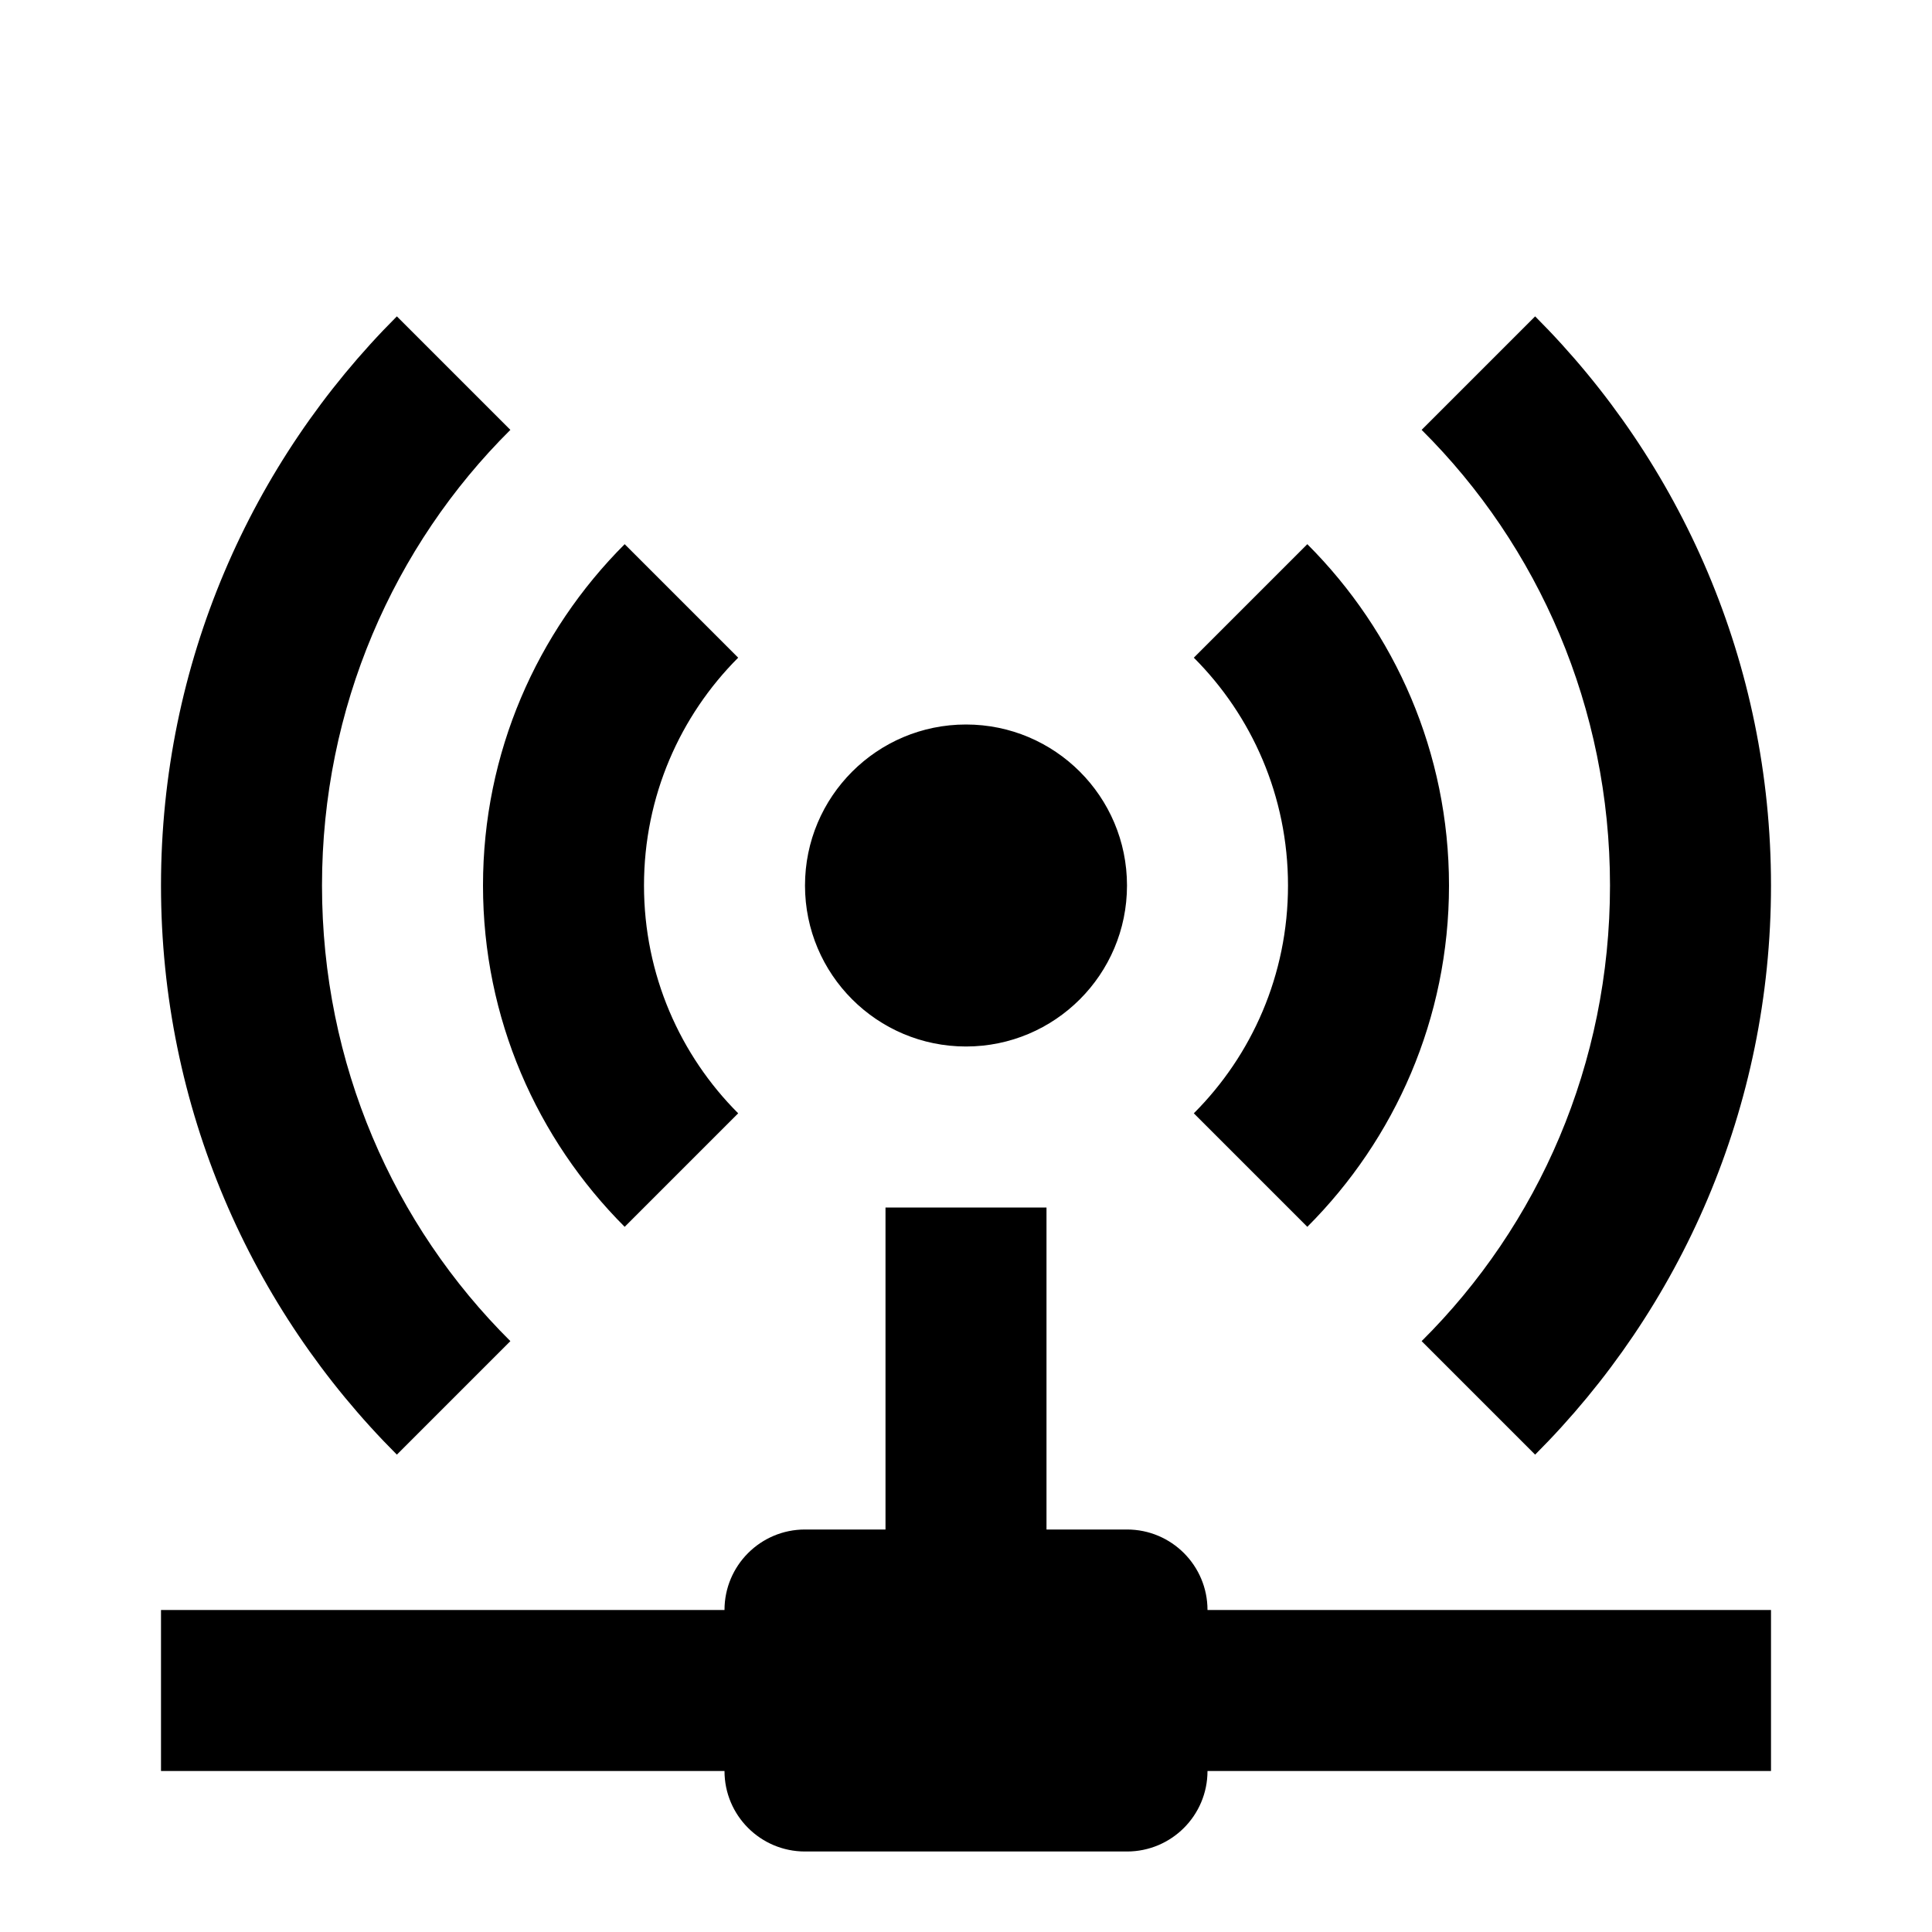
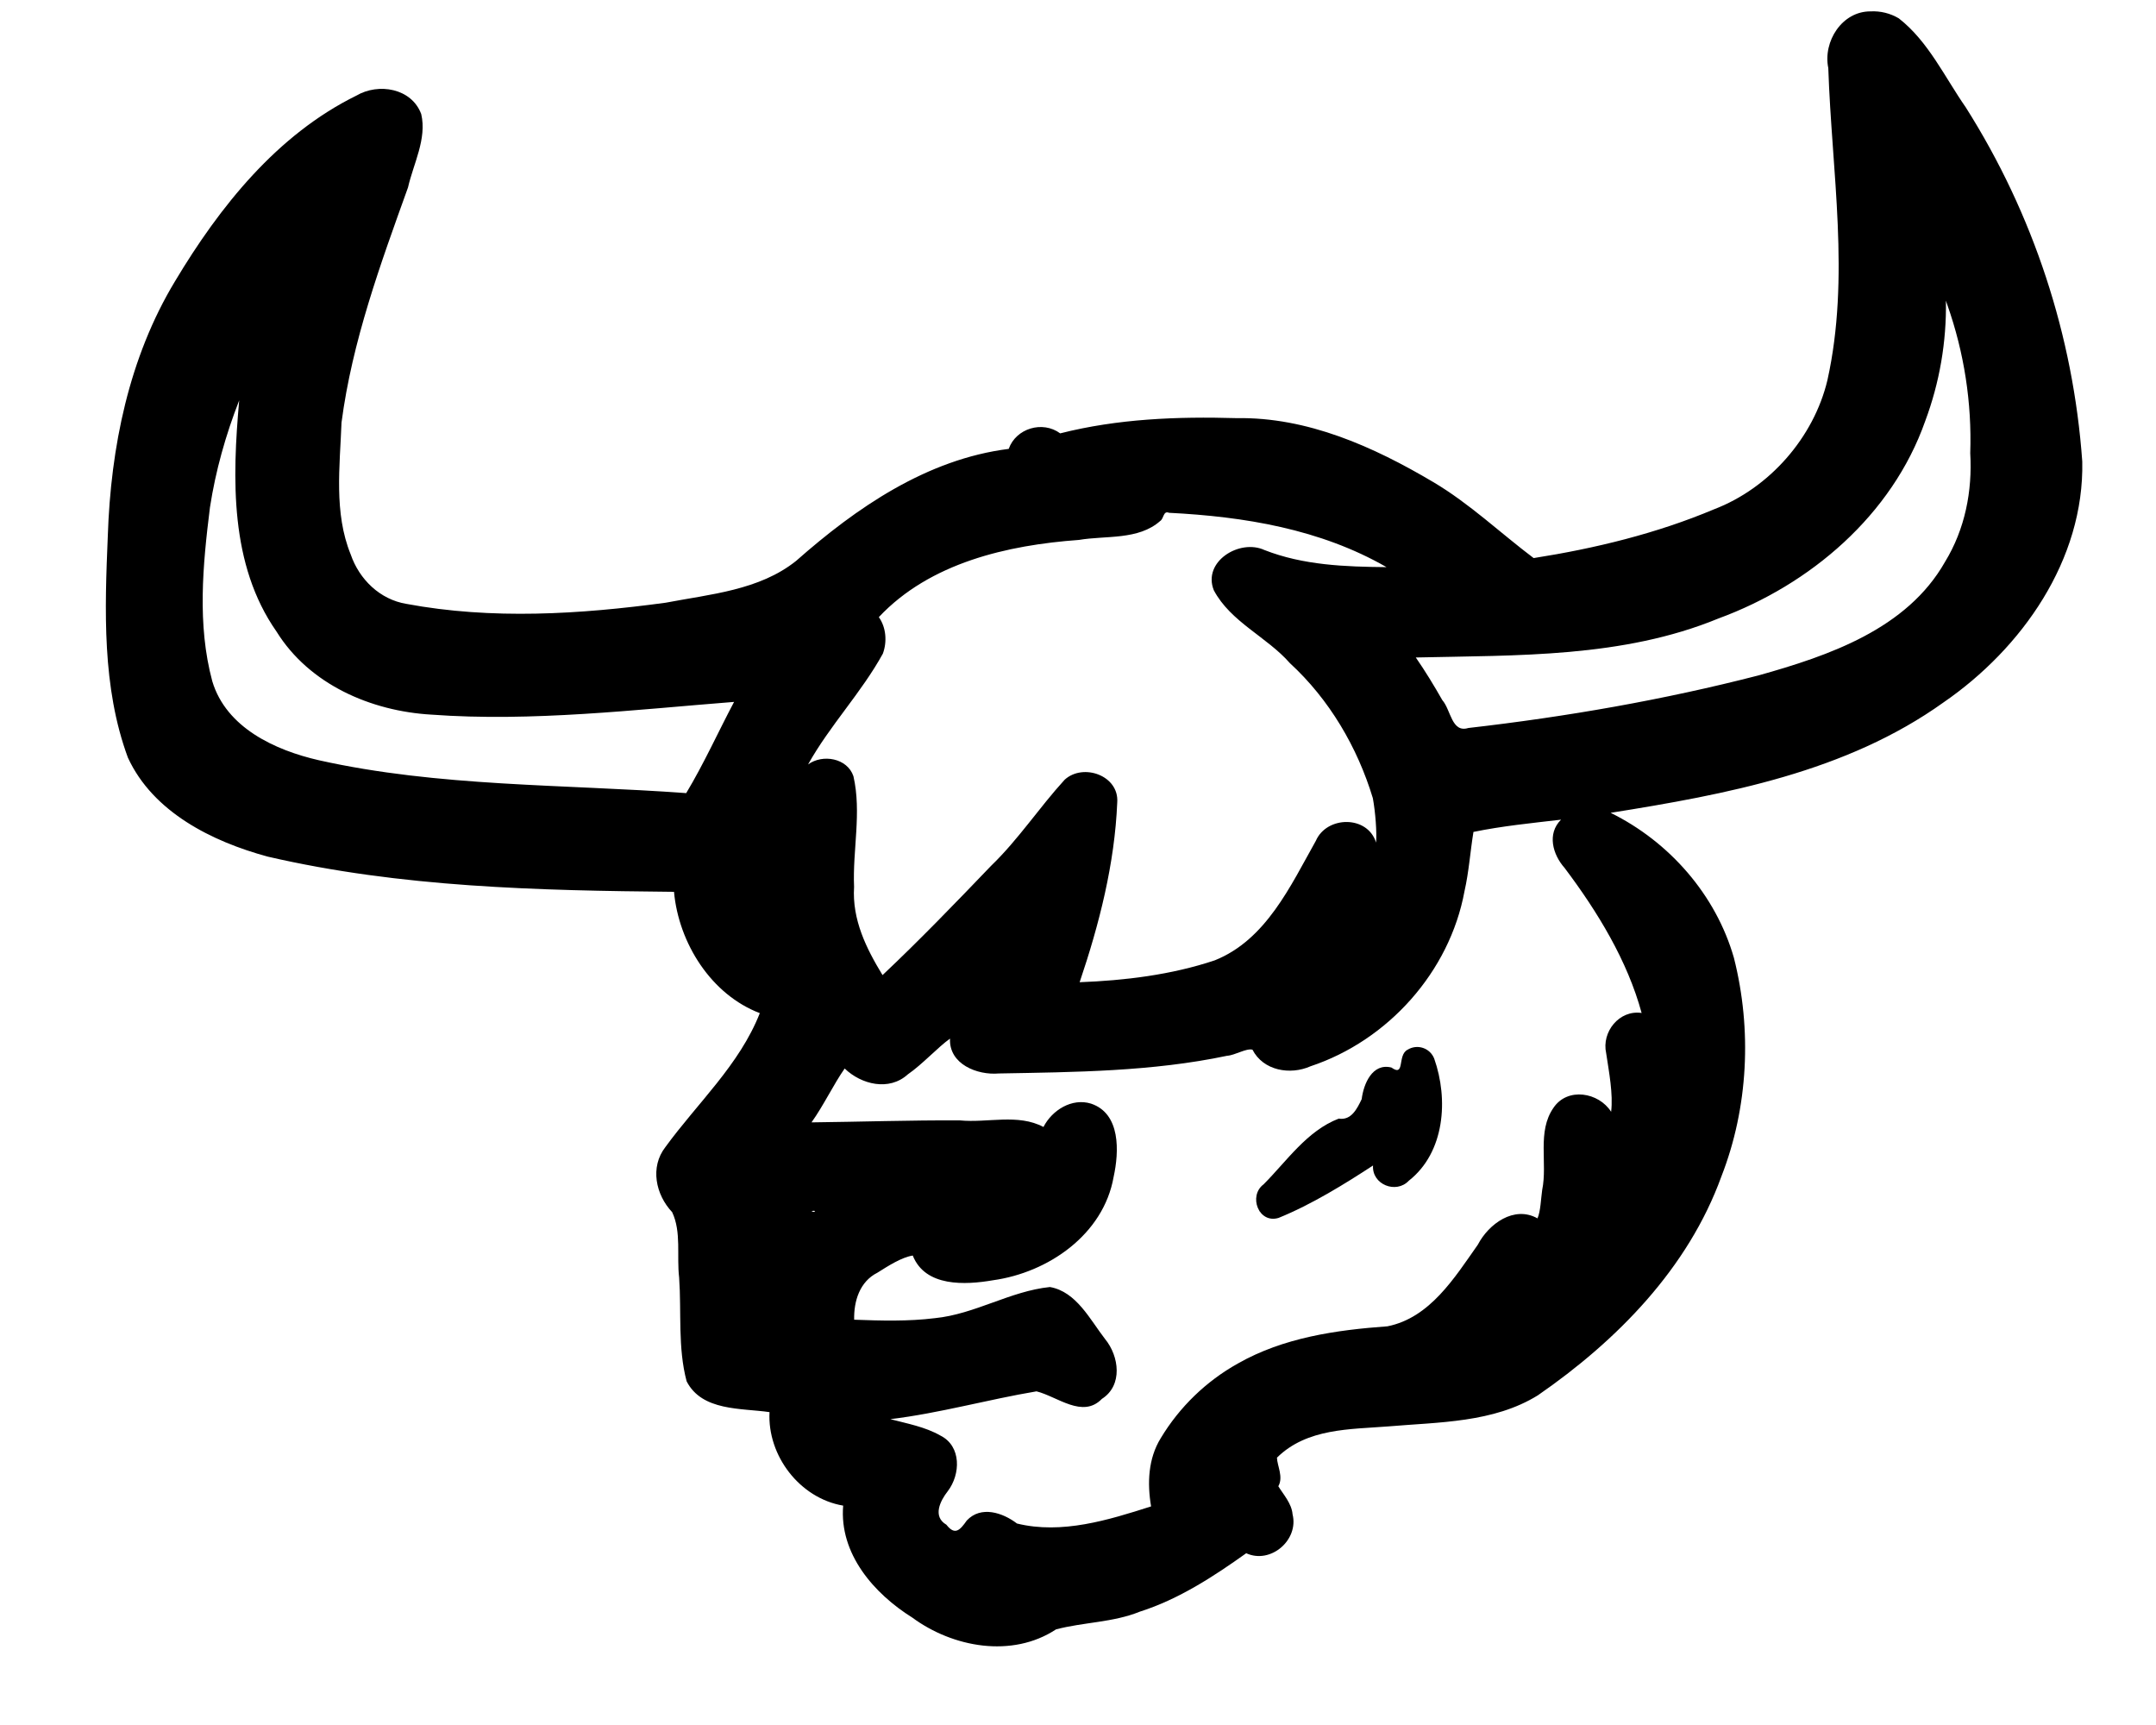
- <svg xmlns="http://www.w3.org/2000/svg" version="1.1" width="24" height="24" viewBox="0 0 24 24">
-   <path fill="#000000" d="M4.93,3.93C3.12,5.74 2,8.24 2,11C2,13.76 3.12,16.26 4.93,18.07L6.34,16.66C4.89,15.22 4,13.22 4,11C4,8.79 4.89,6.78 6.34,5.34L4.93,3.93M19.07,3.93L17.66,5.34C19.11,6.78 20,8.79 20,11C20,13.22 19.11,15.22 17.66,16.66L19.07,18.07C20.88,16.26 22,13.76 22,11C22,8.24 20.88,5.74 19.07,3.93M7.76,6.76C6.67,7.85 6,9.35 6,11C6,12.65 6.67,14.15 7.76,15.24L9.17,13.83C8.45,13.11 8,12.11 8,11C8,9.89 8.45,8.89 9.17,8.17L7.76,6.76M16.24,6.76L14.83,8.17C15.55,8.89 16,9.89 16,11C16,12.11 15.55,13.11 14.83,13.83L16.24,15.24C17.33,14.15 18,12.65 18,11C18,9.35 17.33,7.85 16.24,6.76M12,9A2,2 0 0,0 10,11A2,2 0 0,0 12,13A2,2 0 0,0 14,11A2,2 0 0,0 12,9M11,15V19H10A1,1 0 0,0 9,20H2V22H9A1,1 0 0,0 10,23H14A1,1 0 0,0 15,22H22V20H15A1,1 0 0,0 14,19H13V15H11Z" />
+ <svg xmlns="http://www.w3.org/2000/svg" viewBox="0 0 500 400">
+   <path d="M341.37 91.02c6.54 62-2.68 77.06-53.4 87.14l-9.68 1.92-8.28-7.25c-8.79-7.69-22.39-14.87-34.18-18.03-9.33-2.51-38.45-1.13-43.43 2.05-1.36.87-2.62.59-3.49-.79-1.23-1.95-2.07-.83-1.6 2.14.1.65-1.54 1.18-3.66 1.18-10.35 0-27.91 9.1-37.07 19.2-8.84 9.78-65.63 14.93-82.91 7.52-12.94-5.54-16.43-26.27-8.97-53.29 1.78-6.44 3.4-12.42 3.61-13.28.2-.86.91-2.43 1.57-3.48 1.46-2.33 7.3-19.13 7.3-20.98 0-5.26-15.15 4.38-24.71 15.71-16.8 19.93-22.7 37.32-22.84 67.35-.12 27.86 2.56 34.4 16.95 41.23 10.24 4.86 39.5 8.69 66.76 8.73l21.3.04 1 6.66c1.2 8.03 6.34 14.7 12.42 16.14 3.88.92 4.36.67 3.6-1.89-2.37-7.9-2.63-11.14-1.22-14.7 1.43-3.58 1.57-3.4 1.83 2.38a71.7 71.7 0 0 0 1.4 10.94c1.47 6.15-5.79 20.46-15.09 29.76-7.58 7.59-7.7 7.95-4.06 11.98 2.17 2.4 2.57 5.6 2.22 17.7-.29 9.73.15 14.84 1.26 14.97.93.1 2.4.37 3.25.59.86.21 4.04.48 7.08.58 5.34.2 5.5.38 5.14 5.85-.44 6.52 4.23 11.54 10.73 11.54 3.45 0 3.75.48 2.86 4.57-2.75 12.5 21.96 27.12 30.83 18.25 1.09-1.09 2.93-1.67 4.09-1.28 4.46 1.49 21.62-4.6 27.66-9.82 4.87-4.22 6.52-4.9 8.32-3.41 1.78 1.47 2.08 1.37 1.47-.5-.42-1.3-2.69-2.57-5.03-2.85-4.9-.58-4.71-4.24.2-4.08 2.69.1 2.92-.34 1.45-2.7-3.27-5.23 11.66-13.82 22.4-12.88 9.77.85 27.18-2.2 30.67-5.35 1.6-1.45 5.85-4.94 9.44-7.74 29.31-22.93 34.22-67.67 9.26-84.36-9.47-6.32-10.88-5.43-3.8 2.4 9.98 11.06 19.07 41 12.44 41-.97 0-1.77-.98-1.77-2.18 0-1.19-1.38-3.83-3.06-5.85l-3.06-3.7 1.54 5.78c1.93 7.2-.27 22.11-4.49 30.33l-3.03 5.91.75-7.86c.66-6.8-2.37-17.75-4.9-17.75-.3 0-.53 4.4-.5 9.77.06 14.54-7.45 28.55-18.4 34.32-2.97 1.56-2.96 1.45.2-2.08 4.8-5.37 8.38-13.07 8.38-18.02 0-4.03-.26-3.87-4.46 2.75-7.86 12.4-14.48 16.63-25.81 16.53-19.45-.19-39.26 16.36-32.52 27.16 1.53 2.44.61 3.14-7.88 6.01-10.08 3.4-25.33 4.36-26.98 1.69-1.9-3.06-4.05-1.62-2.35 1.56 2.38 4.44-2.6 4.21-9.53-.44-6.34-4.26-7.72-10.43-3.32-14.83 2.9-2.9 2.8-3-6.1-4.83-9.78-2.02-11.44-3.33-10-7.89.77-2.4 3.06-3.15 12.22-3.98 6.2-.57 14.62-2.2 18.72-3.6 7-2.41 7.73-2.4 12.1.18 5.62 3.32 6.03 1.22.93-4.72l-3.74-4.34-10.06 3.55c-7.59 2.68-12.71 3.44-20.87 3.09l-10.81-.47-.5-6.05c-.65-7.89 5.15-14.22 15.95-17.42 10.14-3.02 11.36-2.92 8.12.66-3.65 4.04-.97 5.44 7.89 4.1 9.13-1.36 15.99-7.45 17.23-15.28 1.05-6.61-1.66-8.24-3.24-1.93-.94 3.73-1.17 3.8-4.68 1.5-4.48-2.94-11.44-3.23-36.87-1.52l-19.53 1.3 5.29-6.01a67.77 67.77 0 0 0 8.75-13.5l3.46-7.49 3.63 3.87c4.66 4.96 5.4 4.88 11.53-1.22 13.23-13.15 24.42-21.81 22.85-17.68-2.46 6.46-6.47 13.95-9.07 16.91-3.57 4.07-2.99 4.15 20.76 2.86 23.9-1.29 28.9-2.86 37.07-11.62l4.58-4.92-2.55 6.25c-1.4 3.44-3.22 6.92-4.04 7.74-5.66 5.67 6.4 1.79 15.14-4.88 7.02-5.35 13.07-17.99 13.07-27.3 0-9.1-1.02-8.52 18.78-10.66 9-.98 19.54-2.46 23.4-3.3 3.87-.83 8.44-1.79 10.16-2.12 40.84-7.8 66.25-33.1 61.1-60.83-.34-1.83-1.11-6.15-1.72-9.59-2.52-14.42-5.84-23.09-15.8-41.31-3.29-6-4.01-7.06-8.45-12.44-1.7-2.07-3.1-4.35-3.1-5.08 0-.73-1.5-1.32-3.35-1.32-3.23 0-3.3.41-2.15 11.33m14.84 17.57c16.92 35.31 15.85 63.92-2.96 78.81-11.85 9.39-28.08 14.4-66.11 20.4-26.24 4.14-24.93 4.31-28.24-3.73-1.55-3.77-5.42-9.57-8.6-12.89l-5.77-6.02 20.63.5c68.8 1.7 99.73-33.81 80.85-92.85-2.06-6.42 4.18 3.23 10.2 15.78m-303.83 8.22c-16.34 40.2-9.77 73.21 15.6 78.52 10.97 2.3 46.15 1.05 66.79-2.35 5.4-.9 5.88 3.53 1.11 10.23-1.75 2.45-4.63 7.74-6.4 11.74l-3.22 7.27-26.8-1.1c-56.3-2.32-70.9-8.67-73.54-31.96-2.8-24.75 6.76-55.4 23.32-74.7 7.32-8.55 7.5-8.41 3.14 2.35m192.15 47.9c6.02 2.28 14.8 6.77 19.53 9.96l8.6 5.8-17.08.45c-12.76.33-18.65-.18-23.25-2.02-7.5-3-8.98-2.21-3.08 1.64 27.38 17.91 36.7 50.33 19.28 67.03l-4.5 4.32.78-13.06.78-13.05-3.24 6.25c-9.14 17.68-17.08 22.48-39.8 24.11-18.3 1.31-17.58 1.48-14.46-3.3 2.57-3.9 6.36-17.85 8-29.4l1-7.03-3.3 5.47c-1.83 3-10.74 12.59-19.8 21.29L157.5 259l-4.51-7.12c-5.55-8.75-6.82-15.03-5.53-27.36l1-9.52-5.33 5.16c-5.36 5.2-9.24 15.37-7.73 20.26.6 1.93.2 1.81-1.68-.48-6.15-7.56-.18-26.37 13.8-43.46 7.79-9.53 8.02-10.64 1.33-6.25l-4.17 2.73 3.05-5.23c8.18-14.02 24.17-22.22 45.5-23.33 12.92-.68 14.28-1.02 11.86-2.98-5.3-4.3 26.5-1.64 39.44 3.28m13.37 104.05c-.17 4.9-.4 5.18-2.26 2.73-2.45-3.22-4.08-3.52-4.08-.73 0 3.33-4.97 9.45-6.14 7.55-.63-1.02-4.1 1.44-8.78 6.25l-7.73 7.95 8.59-4.32c4.73-2.38 10.18-5.73 12.1-7.46l3.53-3.14V282c0 4.23.12 4.3 2.94 1.76 3.7-3.35 5.12-10.1 3.36-15.98l-1.35-4.5-.18 5.47m-73.72 16.6c6.46 1.3 6.57 5.94.2 8.17-4.17 1.45-4.7 1.29-4.7-1.41 0-2.6-1.1-3.05-7.5-3.05-7.53 0-23.74 6.5-23.74 9.52 0 3.53-6.01.51-11.59-5.82l-6.12-6.94 6.12.86c3.37.48 11.04.24 17.06-.52 14.04-1.77 24.13-2.04 30.27-.8m-40.74 25.92.46 7-5.93-.96c-4.3-.7-5.9-1.72-5.8-3.68.06-1.48.24-5.96.38-9.93l.26-7.24 5.08 3.9c4.2 3.23 5.16 5.14 5.55 10.91" fill-rule="evenodd" transform="matrix(1.24288 0 0 1.2725 7.53 -91.28)" style="display:inline" />
+   <path style="fill:#000;stroke-width:.632" d="M433.98 6.45c-5.37-.32-7.25 5.72-6.51 10.1 1.72 21.87 4.08 43.78 1.52 65.5-1.96 14.73-9.94 29.23-23.42 36.31-15.64 8.67-33.6 11.91-50.89 15.31-10.1-8.51-20.06-17.52-32.17-23.17-10.8-5.5-22.43-10.07-34.74-9.9-13.56-.23-27.5-.33-40.6 3.55-2.52 1.99-3.83-2.5-6.67-1.45-2.67.18-3.46 3.28-4.12 4.95-19.32 1.47-36.24 13-49.93 25.99-7.28 5.78-17.19 7.06-25.86 9.03-20.03 3.3-40.75 4.6-60.65 2.3-7.89-.94-16.67-3.46-20.38-11.26-6.3-11.08-4.9-24.66-4.14-36.7a216.83 216.83 0 0 1 10.07-39.38c3.68-9.1 7.2-18.42 9.09-28.07.14-5.04-6.26-6.66-9.95-4.33-15.8 7.46-27.45 21.41-37.1 35.59-11.37 16.6-17.17 36.45-18.44 56.42-1.14 18.19-2.23 36.97 2.93 54.66 4.18 12.65 17.4 19.3 29.35 22.79 29.22 7.2 59.56 8.01 89.52 8.2 3.2.76 9.56-2.21 8.87 3.13 1.52 11.2 8.04 23.62 20.04 26.02 2.94-.2.07 3.1-.12 4.64-4.68 11.81-13.9 20.82-21.9 30.36-3.23 3.42-2.2 8.41.9 11.49 3.92 5.1 1.98 11.93 2.67 17.79.42 7.44-.7 15.2 1.15 22.46 3.12 5.4 10.44 4.07 15.67 4.91 2.36.08 5.28-.03 4.09 3.3-1.12 9.34 6.53 18.65 16.05 18.73 2.25-.04.15 3.75.82 5.14-.13 10.56 9.03 18.18 17.36 23.08 6.92 4.18 15.83 5.45 23.43 2.57 2.64-1.74 5.22-3.85 8.64-3.17 14.48-1.06 27.99-8.05 39.13-17.07 1.77-.93 3.96 1.95 6.08.42 4.8-2.32 2.1-9.1-2.15-10.38.22-.89 2.43-3.24 1.46-5.2-.9-2.07-2-4.15.39-5.78 6.54-6.24 15.8-8.34 24.6-8.08 12.11-.5 24.87-.77 36-6.08 9.48-7.08 18.76-14.68 26.62-23.55 10.96-13.53 18.62-30.2 20.17-47.62.8-11.84.11-24.13-5.4-34.88-5.32-11.04-15.05-19.88-26.26-24.63-4.45-1.17-7.06 4.79-4.06 7.87 6.54 8.25 12.5 17.08 16.29 27.01 2.5 6.2 4.57 12.61 5.52 19.24-2-2.99-4.85-8.23-9.08-5.68-4.13 3.2-.33 8.63-.48 12.84.58 7.36-.43 14.77-2.2 21.91-1.03-5.68-1.7-13.05-7.34-16.12-4.1-1.54-6.67 3.15-5.97 6.66.16 10.96-.69 22.34-5.76 32.27.97-3.78 2.29-10.6-3.15-11.45-5.54.3-7.28 6.85-10.4 10.47-5.4 7.85-12.8 16.19-23.18 16.1-14.42.53-29.67 4.27-40.08 14.98-6.32 5.78-12.2 14.89-8.12 23.6 1.24 2.54-3.61 2.36-5.2 3.44-9.9 3.31-20.62 5.5-31 3.87-2.34-2.21-6.19-4.86-9.03-1.76-1.73 1.38-1.12 4.5-1.26 5.72-4.87-2.39-11.57-6.2-10.92-12.5.6-4.18 6.83-7.1 4.01-11.68-3.55-3.77-9.6-3.4-14.24-5.09-2.4-.87-5.92-1.13-7.4-3.14.64-3.41 5.35-2.56 7.85-3.43 12.11-1.22 23.98-4 35.67-7.23 4.69.6 9.25 6.09 14.16 2.97 4.2-3.46-.34-8.42-2.58-11.57-2.92-3.5-6.1-10.1-11.55-7.13-10.16 3.8-20.59 8.1-31.68 7.29-4.49-.03-8.98-.12-13.47-.35-.47-5.66-.44-12.73 5-16.4a41.97 41.97 0 0 1 15.6-7.23c-2.14 4.73 3.32 8.27 7.55 7.78 12.1.4 25.13-5.13 30.52-16.51 1.69-5.04 3.47-11.1 1.07-16.15-2.55-4.02-8.27-1.46-9.2 2.53-.66 1.9-1.01 3.78-3 1.73-8.07-3.73-17.34-2-25.94-2.34-11.97.33-23.93.9-35.87 1.76a105.01 105.01 0 0 0 14.2-23.2c3.3 3.62 8.72 8.67 13.7 4.83 8.78-6.85 16.12-15.36 24.75-22.4-2.26 5.7-6.81 10.16-9.05 15.79-.93 4.59 4.43 5.86 7.92 5.42 17.8-.36 35.9-.11 53.3-4.3 3.18-.8 6.77-2.37 9.27-3.88-3.14 3.5.8 8.45 4.96 7.53 9.46-1.6 17.63-7.68 24.38-14.22 6.93-7.37 11.12-17.16 13.03-27.03.99-4.35.33-9.14 1.55-13.34 9.22-2.84 19.11-2.68 28.6-4.3 27.92-4.06 57.18-8.73 80.89-25.14 17.66-11.92 32.04-31.52 31.49-53.6a195.1 195.1 0 0 0-9.24-45.07c-6.7-17.45-15.46-34.18-26.73-49.13-1.72-3.75-4.87-6.8-9.32-6.28Zm13.2 43.24c6.56 13.9 12.03 28.89 13.46 44.44.05 11.09 1.5 22.87-3.86 33.1-5.73 14.87-20.25 23.87-34.66 28.93-23.2 8.08-47.4 11.5-71.61 15.35-4.8.49-10.12 1.72-14.91.9-4.41-8.44-8.64-17.14-15.36-24.08 25.58.14 52.1 1.52 76.37-8.06 21.56-7.8 41.07-24.44 47.55-47.04 4.55-14.6 4.6-30.26 2.2-45.26l.82 1.72zM66.17 64.17c-6.94 19.81-10.44 41.44-6.55 62.27 2.9 13.6 11.2 26.97 24.65 32.13 13.47 5.24 28.32 3.69 42.47 3.68 16.66-.35 33.2-2.38 49.75-4.08-2.56 7.54-7.75 13.93-10.77 21.32-1.59 2.55-2.2 6.55-4.39 8.2-28.78-1.8-57.93-1.34-86.29-7.17-11.32-2.67-24.24-7.56-28.63-19.4-4.5-10.6-2.9-22.48-2.88-33.7 1.53-19 7.8-37.78 16.93-54.32 1.74-2.96 3.82-6.58 5.7-8.93zm203.41 50.95c19.84.55 40.13 4.3 57.14 15.04 2.67 1.54 5.31 3.13 7.92 4.76-13.8.2-28.27 1.8-41.45-3.55-3.32-1.76-9.06-.73-8.35 4.02 2.23 5.18 8.18 7.42 12.06 11.23 16.57 13.65 29.3 34.47 26.06 56.57-.8 6-3.73 11.52-7.75 15.98.08-7.42 1.19-14.9.65-22.24-1-4.38-7.28-3.14-8.08.83-5.93 11.48-12.62 24.7-25.84 29-11.94 3.97-25.2 4.56-37.16 4.81 6.43-14.14 9.1-29.72 11.02-45.04-.13-4.71-6.78-5.2-8.34-1.03-9.54 14.06-22.28 25.8-34.26 37.9a556.68 556.68 0 0 1-9.31 8.84c-4.55-8.02-10.42-16.27-9.47-25.99-.2-7.78.52-15.5.81-23.13-.38-4.72-6.61-4.28-8.47-.7-4.66 4.47-8.86 9.53-11.58 15.43 3.1-17.22 14.57-31.2 24.64-44.93 2.4-2.37 3.57-7.28-.43-8.68-2.62-.32 1.38-2.91 2.12-4.2 13.3-13.91 33.34-17.96 51.83-18.79 4.39-.93 10.54.71 13.4-3.63.65-2.58-.18-2.69 2.84-2.5zM232.2 275c2.1.2 4.45.46 6.12 1.82-1.26.69-4.2 3.64-4.27.76a7.06 7.06 0 0 0-1.85-2.58zm-25.1.89c-6.4 2.38-13.73 4.6-17.93 10.35-3.95-2.21-6.89-5.8-10.04-8.97 9.58.45 19.12-.61 28.63-1.59l-.6.2zm-30.71 17.88c5.35 3.26 5.65 9.99 5.9 15.58-2.13-.54-4.74-.66-6.48-1.79.1-4.52-.27-9.67.58-13.8z" />
+   <path style="fill:#000;stroke-width:.632" d="M326.44 243.41c-2.46 1.24-.5 6.43-3.76 4.13-4.44-1.1-6.45 3.82-6.89 7.33-1.07 2.25-2.43 4.98-5.32 4.52-7.37 2.82-12.03 9.83-17.43 15.24-3.6 2.67-1.15 9.2 3.48 7.78 7.66-3.1 15.43-7.92 21.9-12.15-.3 4.4 5.33 6.67 8.3 3.53 8.37-6.58 9.22-18.89 5.89-28.31a4.23 4.23 0 0 0-6.17-2.07z" />
+   <path style="fill:#000;stroke-width:.632" d="M433.8 2.64c-6.61-.04-11.07 6.98-9.8 13.14.8 24.11 5.1 48.5-.2 72.37-3.15 13.24-13.4 25.02-26.3 29.95-13.35 5.62-27.58 9.07-41.83 11.31-7.7-5.8-14.88-12.66-23.29-17.63-13.84-8.2-29.2-15.1-45.62-14.82-13.7-.4-27.54.14-40.89 3.53-4.1-3.02-10.25-1.17-11.94 3.6-18.97 2.39-35.3 13.61-49.3 25.97-8.52 6.82-19.92 7.72-30.26 9.7-19.87 2.69-40.3 3.97-60.12.27-6.14-1.01-10.93-5.68-12.92-11.47-3.93-9.65-2.51-20.43-2.13-30.57 2.47-18.87 9.04-36.77 15.42-54.52 1.26-5.53 4.41-11.27 3.07-17.01-2.22-6.02-9.92-7.3-15.04-4.29-18.4 9.05-31.72 25.77-42.05 43.03-10.73 17.75-14.92 38.55-15.6 59.07-.71 17.16-1.37 35.05 4.66 51.41 5.84 12.67 19.54 19.46 32.4 22.95 30.85 7.15 62.73 7.87 94.25 8.17 1.09 11.93 8.65 23.86 19.9 28.13-4.73 12.02-14.46 20.83-21.9 31.06-3.62 4.65-2.25 11.04 1.57 15.09 2.18 4.59 1.02 10.17 1.62 15.17.56 7.99-.34 16.28 1.74 24.06 3.58 6.96 12.66 6.18 19.22 7.14-.53 10.1 7.02 19.98 17.08 21.68-.93 11.17 7.14 20.41 16.04 25.97 9.41 6.93 23.13 9.43 33.32 2.73 6.37-1.69 13.22-1.58 19.46-4.12 9-2.86 17.14-8.18 24.65-13.54 5.67 2.6 12.24-3.07 10.75-9.03-.2-2.51-2.18-4.66-3.3-6.5 1.22-2.18-.26-4.7-.32-6.63 6.95-6.86 16.97-6.55 25.82-7.25 11.68-1 24.4-.83 34.69-7.21 18.35-12.68 34.85-29.45 42.57-50.78 6.24-16 7.1-34.03 2.9-50.64-4.19-14.65-15-26.95-28.6-33.65 26.79-4.27 54.66-9.46 77.2-25.6 18.2-12.52 32.66-33.07 32.18-55.86a177 177 0 0 0-27-82.1c-4.9-7.03-8.68-15.3-15.54-20.66a11.64 11.64 0 0 0-6.57-1.62zm17.82 68.09a93.77 93.77 0 0 1 5.3 34.36c.52 8.78-1.22 17.64-5.85 25.2-8.85 15.6-26.96 21.76-43.23 26.32-22.02 5.68-44.6 9.6-67.32 12.2-3.89 1.2-4.02-4.18-6.03-6.46-1.92-3.37-3.94-6.7-6.15-9.89 23.56-.54 47.98.1 70.2-9.05 21.3-7.82 40.26-23.98 47.93-45.75a76.13 76.13 0 0 0 4.81-27.94l.2.6zM55.47 92.84c-1.6 18.08-2.24 38.06 8.67 53.63 7.6 12.24 21.89 18.43 35.88 19.24 23.34 1.72 47.5-1.17 70.22-2.95-3.72 7.04-7 14.33-11.1 21.15-28.4-2.08-57.44-1.42-85.18-7.62-10.16-2.32-21.5-7.53-24.73-18.33-3.53-13.11-2.2-26.98-.54-40.29 1.3-8.5 3.66-16.83 6.78-24.83Zm215.65 26.07c17.46.88 35.08 3.78 50.43 12.6-9.56-.09-19.3-.43-28.32-3.97-5.74-2.65-14.42 2.68-11.73 9.34 3.92 7.37 12.27 10.77 17.65 16.9 9.14 8.4 15.65 19.49 19.23 31.31.6 3.29.94 7.89.75 10.3-1.96-6.38-11.45-6.24-13.98-.4-5.88 10.45-11.55 22.95-23.44 27.7-10.05 3.37-20.94 4.68-31.33 5.07 4.55-13.44 8.13-27.45 8.72-41.68.46-6.26-7.9-9.19-12.19-5.28-5.9 6.45-10.73 13.86-17.06 19.96-8.22 8.58-16.74 17.4-25.18 25.35-3.76-6.16-7.08-12.85-6.6-20.45-.37-8.54 1.78-17.25-.15-25.67-1.42-4.22-7.16-5.19-10.52-2.73 5.05-9.05 12.37-16.64 17.35-25.7 1-2.73.77-6.06-.94-8.46 11.86-12.61 29.84-16.7 46.41-17.9 6.25-1.06 13.77.1 18.84-4.39.89-.58.68-2.46 2.06-1.9zm90.9 71.16c-3.3 3.26-1.92 8.1.82 11.18 7.67 10.18 14.58 21.53 17.87 33.64-5.18-.77-9.33 4.39-8.22 9.34.66 4.43 1.64 9.43 1.15 13.58-2.87-4.53-10.1-5.75-13.35-.96-3.9 5.55-1.35 12.81-2.64 19.08-.3 2.1-.37 4.96-1.09 6.59-5.43-3.04-11.32 1.28-13.83 6.1-5.38 7.63-11.1 16.96-20.96 18.93-11.94.86-24.13 2.62-34.7 8.63a48.47 48.47 0 0 0-17.87 17.29c-2.94 4.75-3.16 10.47-2.25 15.84-9.91 3.17-20.7 6.52-31.1 3.97-3.3-2.52-8.35-4.21-11.64-.7-1.57 2.23-2.73 3.55-4.73.98-3.27-1.91-1.43-5.55.32-7.78 2.97-3.89 3.2-10.42-1.68-12.88-3.58-2.05-7.73-2.79-11.64-3.82 11.43-1.38 22.58-4.55 33.9-6.45 4.88 1.22 10.68 6.36 15.16 1.75 4.9-3.12 4.01-9.9.74-13.88-3.5-4.51-6.64-10.97-12.79-12.06-9.2.94-17.4 6.3-26.68 7.22-6.2.77-12.49.59-18.72.36-.1-4.3 1.28-8.84 5.39-10.9 2.5-1.57 5.57-3.56 8.2-3.98 2.9 7.32 12.17 6.84 18.61 5.73 12.8-1.77 25.62-10.6 27.97-23.96 1.28-5.84 1.67-14.7-5.25-17-4.42-1.37-9.03 1.52-11.02 5.42-5.9-3.15-12.97-.9-19.39-1.53-11.34-.06-23.6.34-34.4.46 2.8-3.92 5.17-8.91 7.69-12.49 3.86 3.72 10.3 5.3 14.63 1.37 3.43-2.37 7.02-6.34 9.8-8.3-.28 5.93 6.33 8.52 11.32 8.08 17.67-.32 35.56-.44 52.92-4.1 1.9-.13 4.4-1.78 5.9-1.42 2.5 4.88 8.74 5.95 13.47 3.85 17.96-5.97 32.25-21.88 35.7-40.58 1.03-4.52 1.34-9.26 2.08-13.76 6.5-1.35 13.52-2.05 20.3-2.84zm-173.26 90.95c-1.54-.22 1.05-.43 0 0z" />
</svg>
